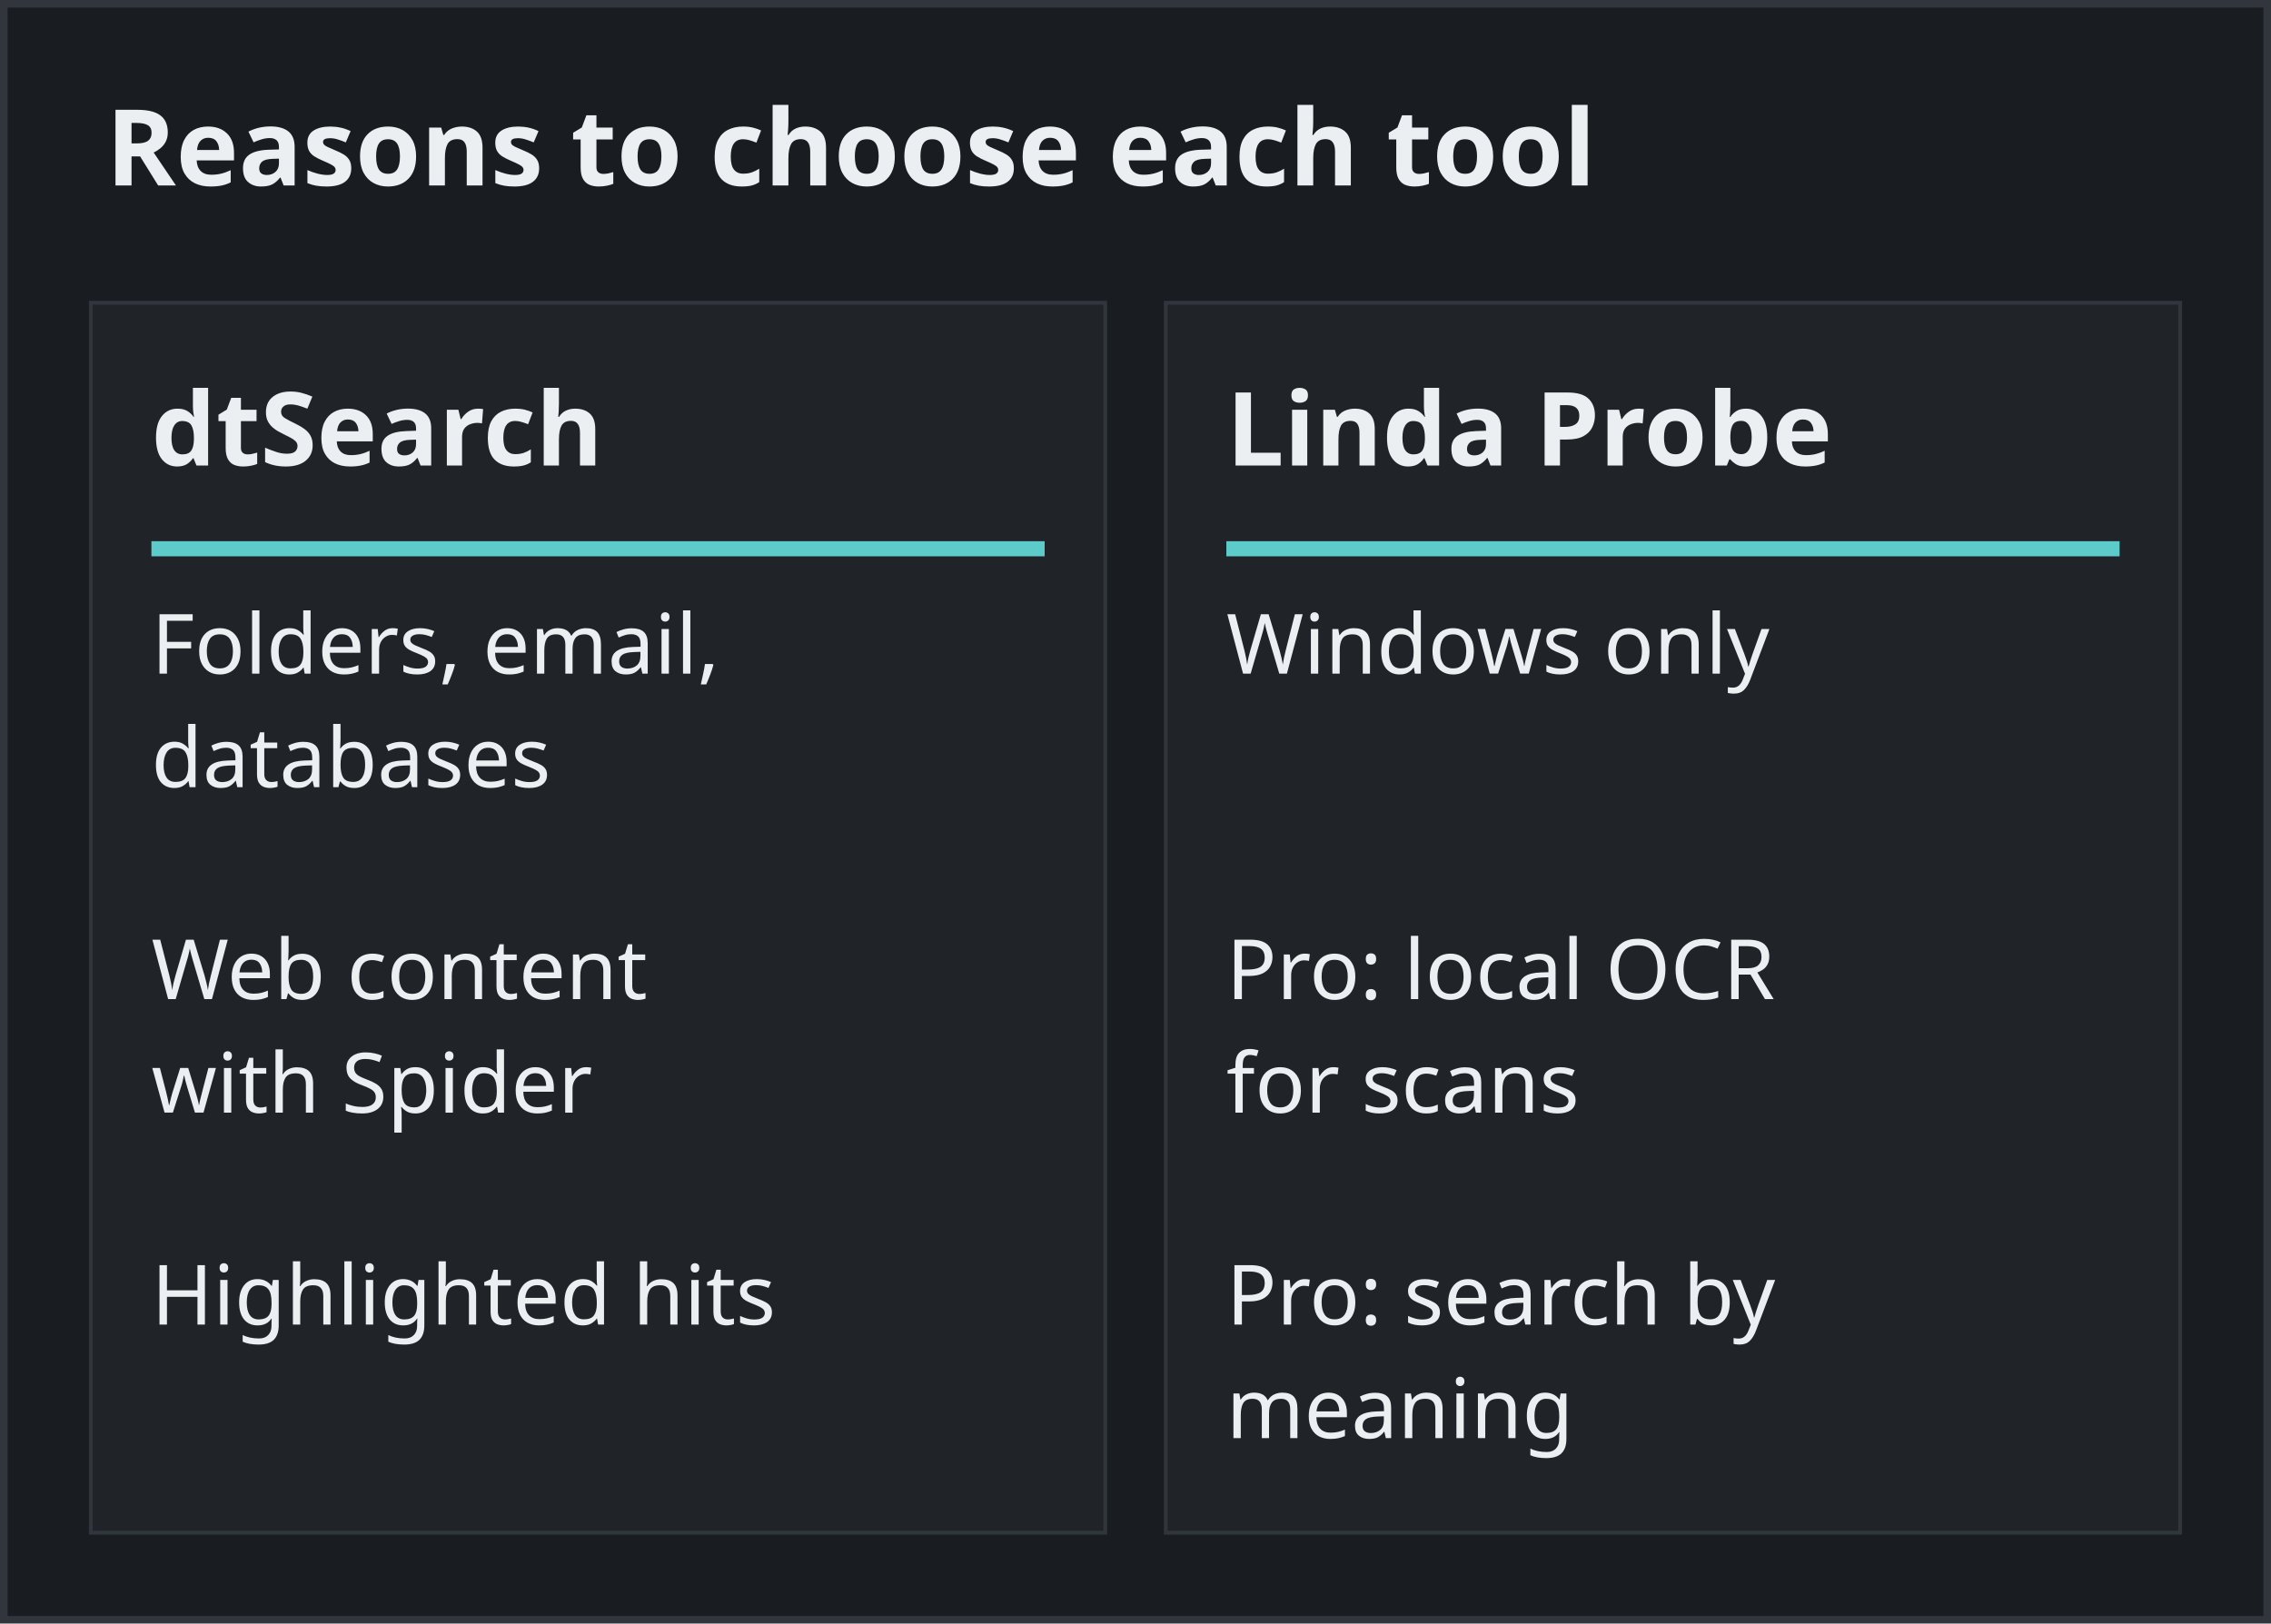
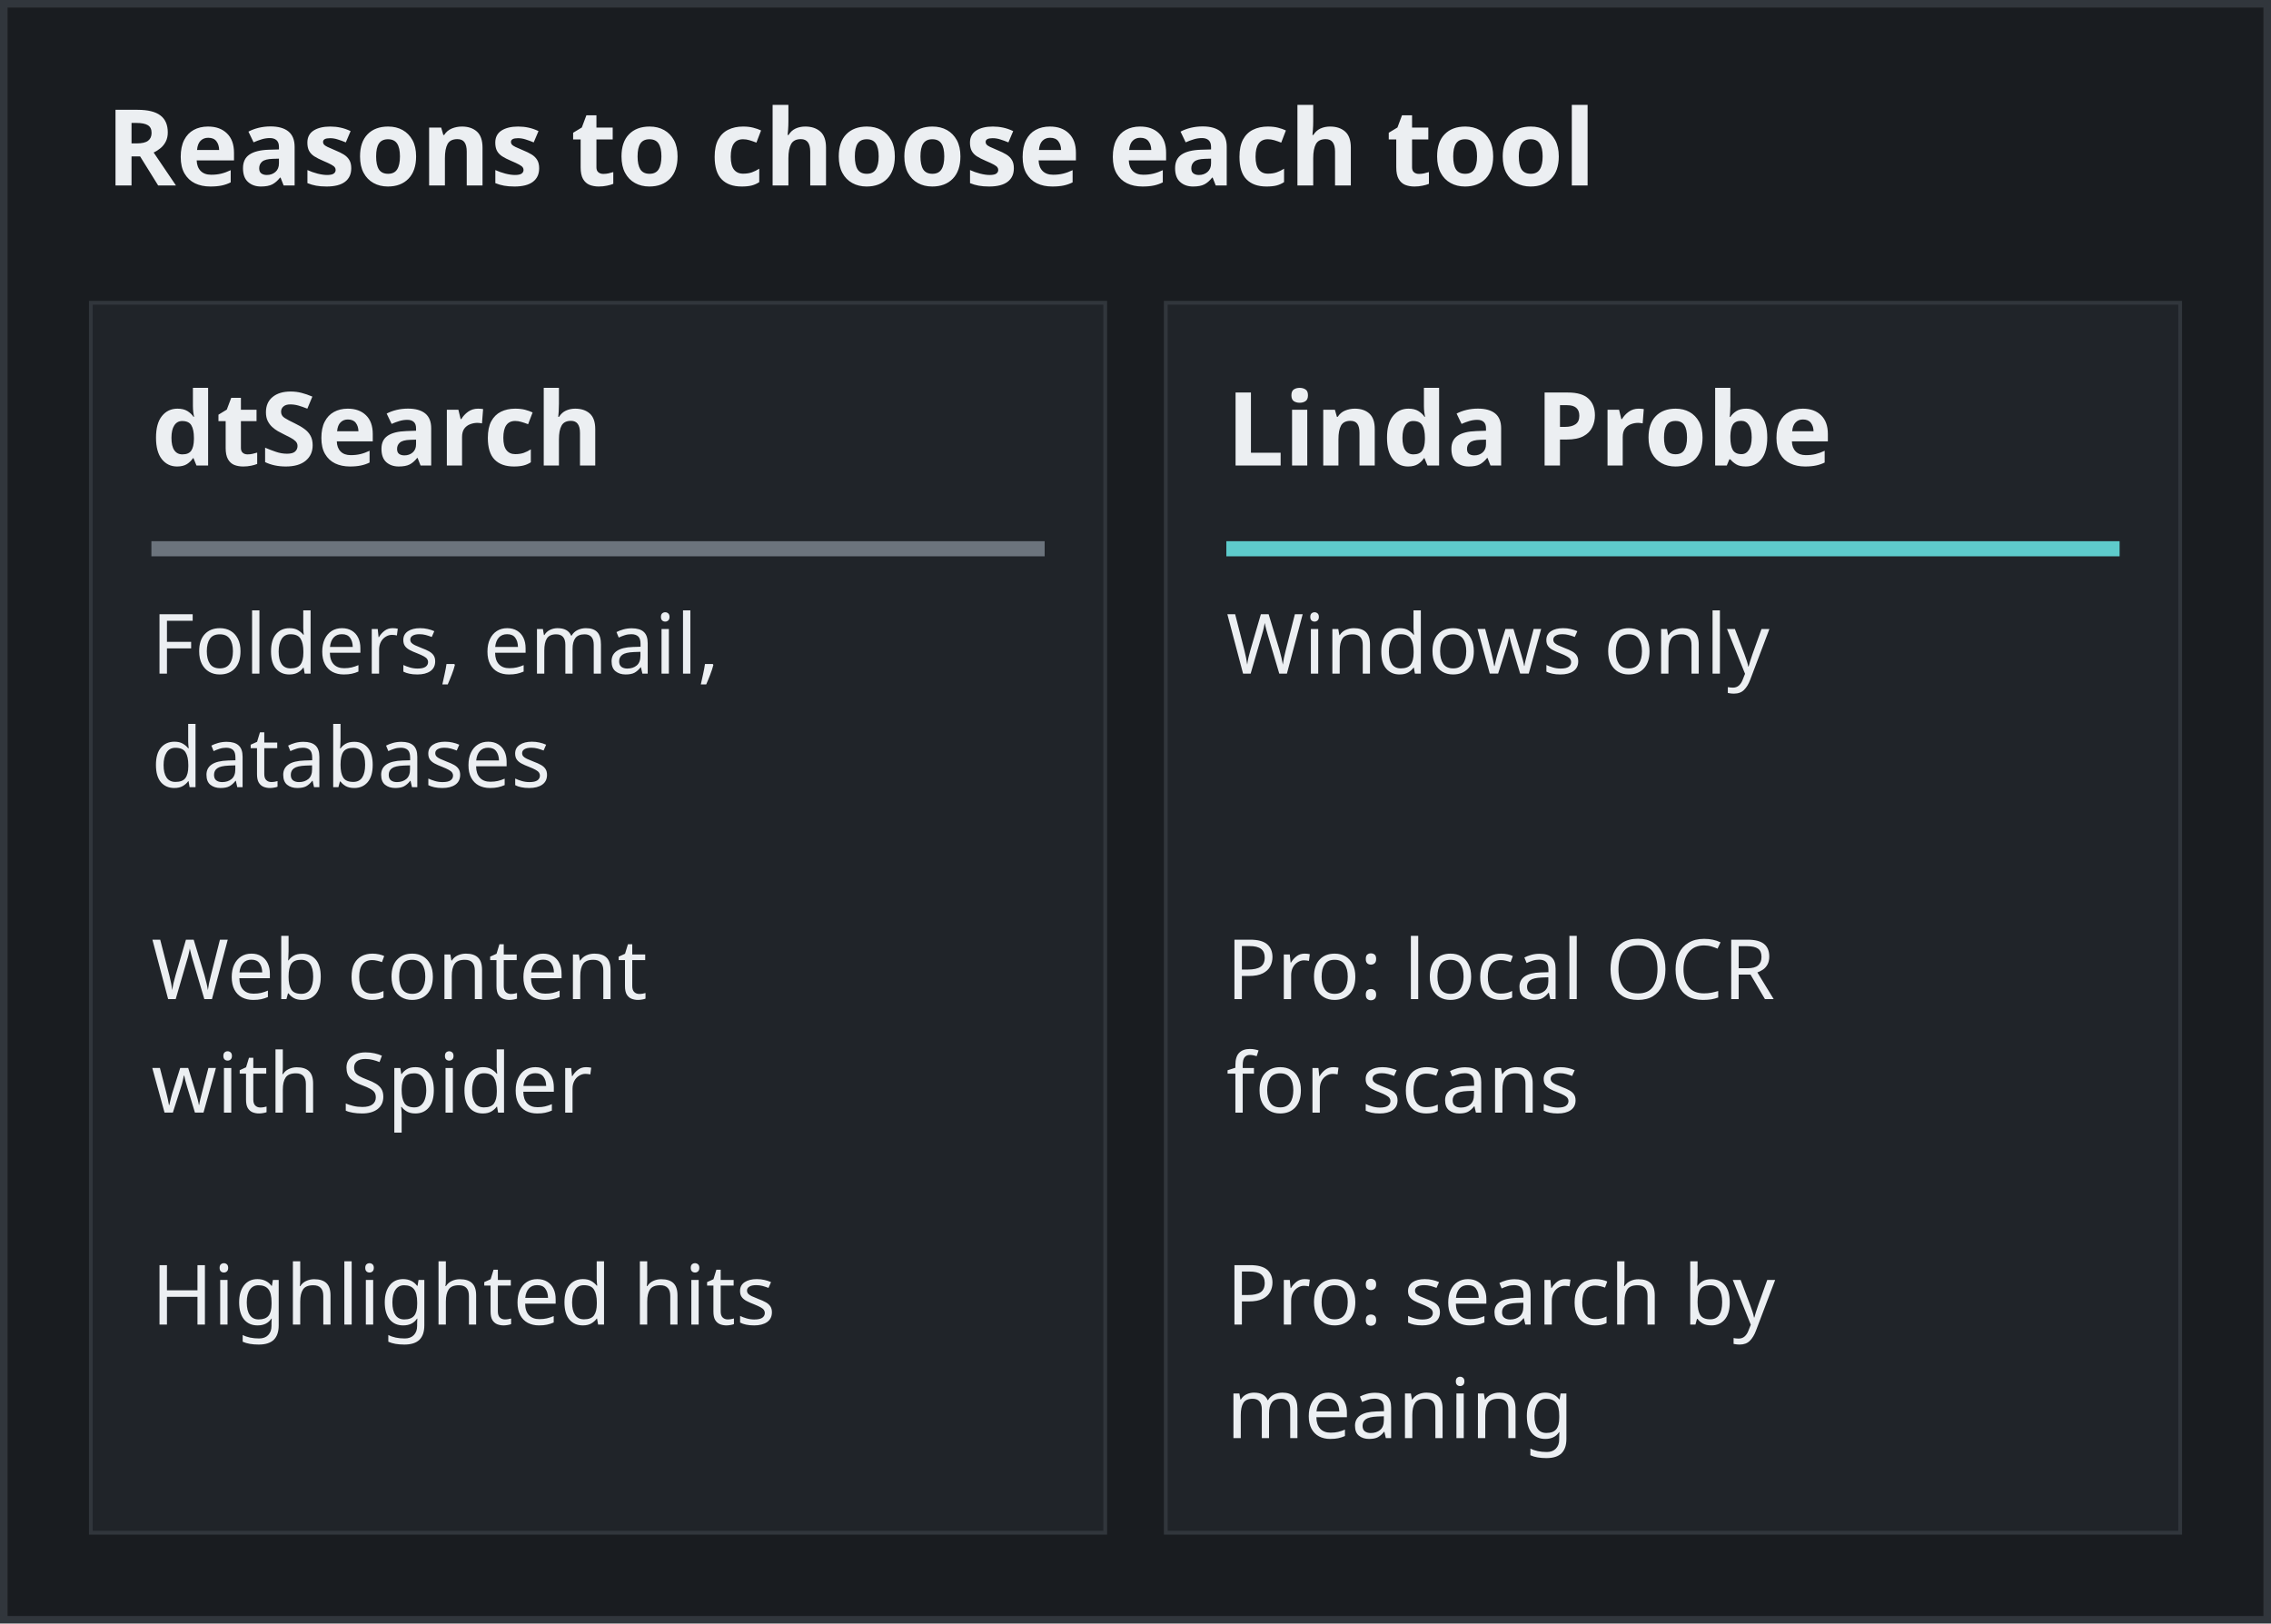
<svg xmlns="http://www.w3.org/2000/svg" xml:lang="en" width="600" height="429" viewBox="0 0 600 429" role="img" aria-labelledby="title">
  <rect x="1" y="1" width="598" height="427" rx="0" fill="#191c20" stroke="#31363c" stroke-width="2" />
  <g font-family="Segoe UI Variable Text, Segoe UI, system-ui, sans-serif">
    <text x="28" y="49" font-size="28" font-weight="600" fill="#eceff2">
      <tspan x="28" dy="0">Reasons to choose each tool</tspan>
    </text>
    <rect x="24" y="80" width="268" height="325" rx="0" fill="#202429" stroke="#31363c" />
    <text x="40" y="123" font-size="27" font-weight="600" fill="#eceff2">
      <tspan x="40" dy="0">dtSearch</tspan>
    </text>
-     <path d="M40 145 H276" stroke="#5ecbcb" stroke-width="4" />
+     <path d="M40 145 H276" stroke="#6c747d" stroke-width="4" />
    <text x="40" y="178" font-size="22" fill="#eceff2">
      <tspan x="40" dy="0">Folders, email,</tspan>
      <tspan x="40" dy="30">databases</tspan>
    </text>
    <text x="40" y="264" font-size="22" fill="#eceff2">
      <tspan x="40" dy="0">Web content</tspan>
      <tspan x="40" dy="30">with Spider</tspan>
    </text>
    <text x="40" y="350" font-size="22" fill="#eceff2">
      <tspan x="40" dy="0">Highlighted hits</tspan>
    </text>
    <rect x="308" y="80" width="268" height="325" rx="0" fill="#202429" stroke="#31363c" />
    <text x="324" y="123" font-size="27" font-weight="600" fill="#eceff2">
      <tspan x="324" dy="0">Linda Probe</tspan>
    </text>
    <path d="M324 145 H560" stroke="#5ecbcb" stroke-width="4" />
    <text x="324" y="178" font-size="22" fill="#eceff2">
      <tspan x="324" dy="0">Windows only</tspan>
    </text>
    <text x="324" y="264" font-size="22" fill="#eceff2">
      <tspan x="324" dy="0">Pro: local OCR</tspan>
      <tspan x="324" dy="30">for scans</tspan>
    </text>
    <text x="324" y="350" font-size="22" fill="#eceff2">
      <tspan x="324" dy="0">Pro: search by</tspan>
      <tspan x="324" dy="30">meaning</tspan>
    </text>
  </g>
</svg>
